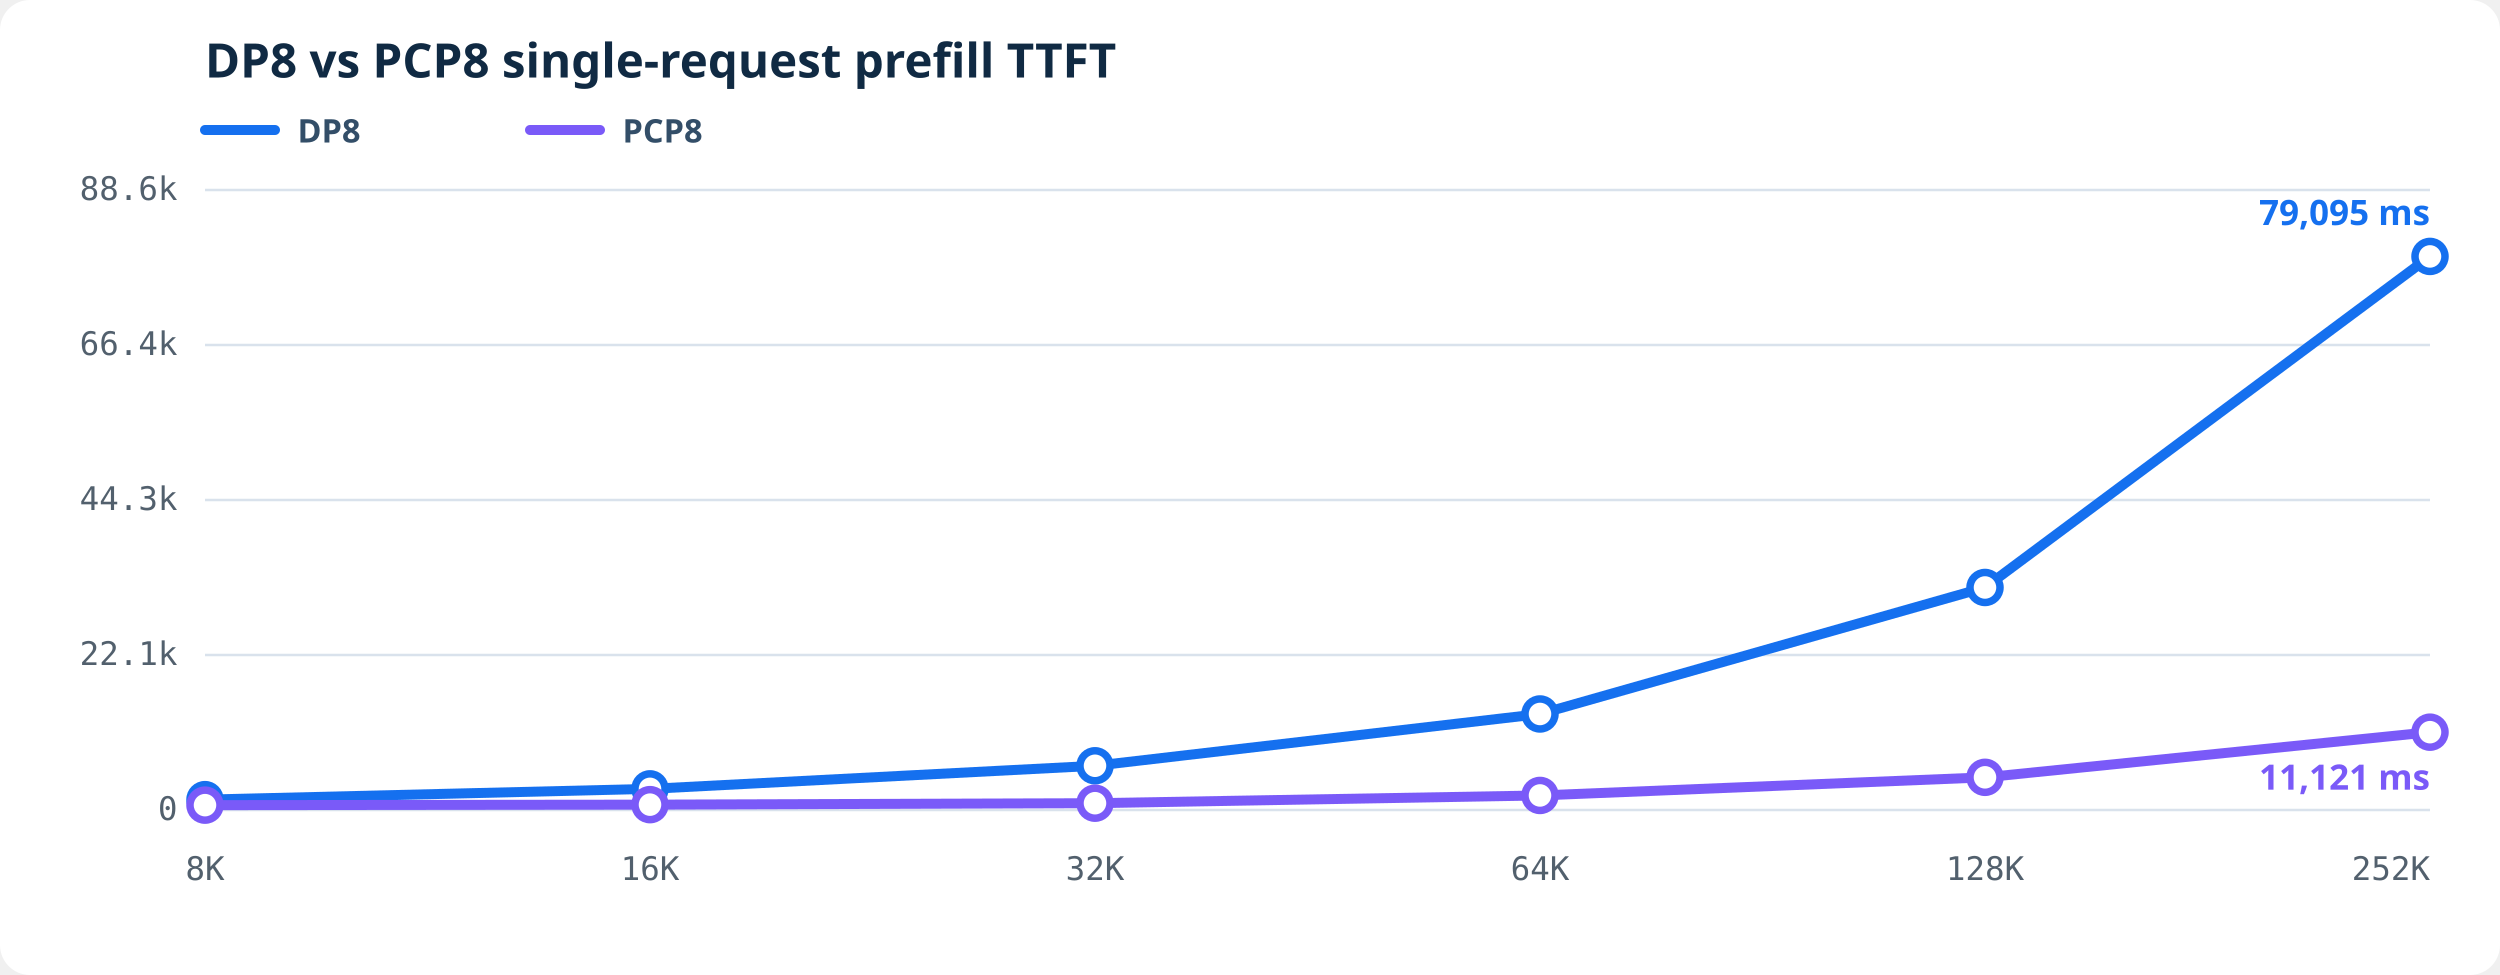
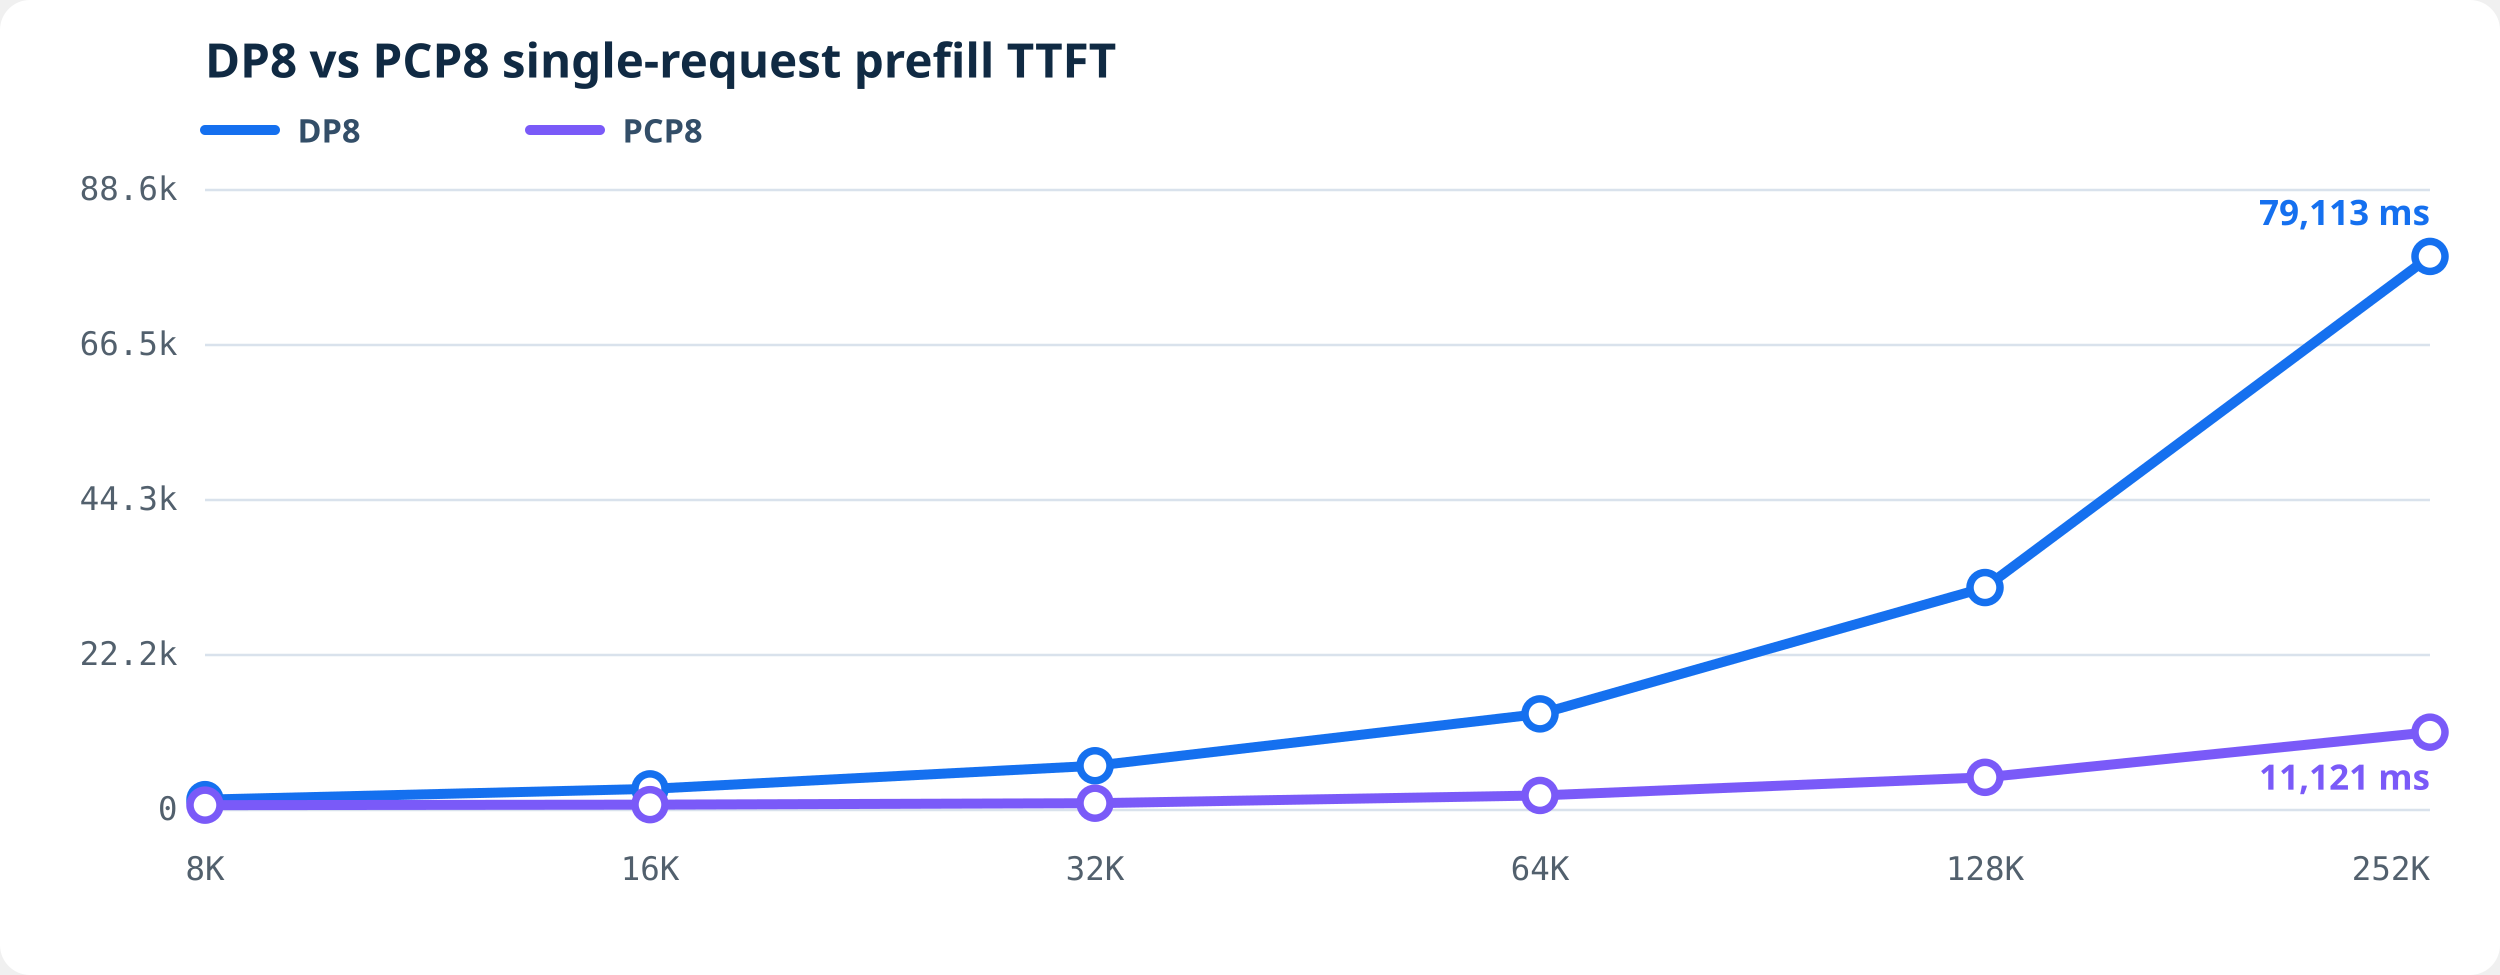
<svg xmlns="http://www.w3.org/2000/svg" viewBox="0 0 1000 390" role="img" aria-labelledby="prefill-ttft-title prefill-ttft-desc">
  <style>.bg{fill:#fff}.grid{stroke:#d9e2ec;stroke-width:1}.axis{fill:#52606d;font:13px ui-monospace,SFMono-Regular,Consolas,monospace}.heading{fill:#102a43;font:600 19px system-ui,sans-serif}.line{fill:none;stroke-width:4;stroke-linejoin:round;stroke-linecap:round}.dot{fill:#fff;stroke-width:3}.latest{stroke-width:3}.legend{fill:#334e68;font:600 13px system-ui,sans-serif}.value{font:600 14px system-ui,sans-serif}</style>
  <rect class="bg" width="1000" height="390" rx="12" />
  <text class="heading" x="82" y="31">DP8 vs PCP8 single-request prefill TTFT</text>
  <line x1="82" y1="52" x2="110" y2="52" stroke="#1570ef" stroke-width="4" stroke-linecap="round" />
  <text class="legend" x="119" y="57">DP8</text>
  <line x1="212" y1="52" x2="240" y2="52" stroke="#7a5af8" stroke-width="4" stroke-linecap="round" />
  <text class="legend" x="249" y="57">PCP8</text>
  <line class="grid" x1="82" y1="324.00" x2="972" y2="324.00" />
  <text class="axis" text-anchor="end" x="71" y="328.00">0</text>
  <line class="grid" x1="82" y1="262.00" x2="972" y2="262.00" />
-   <text class="axis" text-anchor="end" x="71" y="266.00">22.1k</text>
+   <text class="axis" text-anchor="end" x="71" y="266.00">22.2k</text>
  <line class="grid" x1="82" y1="200.00" x2="972" y2="200.00" />
  <text class="axis" text-anchor="end" x="71" y="204.00">44.3k</text>
  <line class="grid" x1="82" y1="138.00" x2="972" y2="138.00" />
-   <text class="axis" text-anchor="end" x="71" y="142.00">66.4k</text>
+   <text class="axis" text-anchor="end" x="71" y="142.00">66.5k</text>
  <line class="grid" x1="82" y1="76.00" x2="972" y2="76.00" />
  <text class="axis" text-anchor="end" x="71" y="80.00">88.6k</text>
  <text class="axis" text-anchor="middle" x="82.00" y="352">8K</text>
  <text class="axis" text-anchor="middle" x="260.00" y="352">16K</text>
  <text class="axis" text-anchor="middle" x="438.00" y="352">32K</text>
  <text class="axis" text-anchor="middle" x="616.00" y="352">64K</text>
  <text class="axis" text-anchor="middle" x="794.00" y="352">128K</text>
  <text class="axis" text-anchor="end" x="972.00" y="352">252K</text>
-   <polyline class="line" stroke="#1570ef" points="82.00,319.86 260.00,315.54 438.00,306.31 616.00,285.59 794.00,234.99 972.00,102.57" />
+   <polyline class="line" stroke="#1570ef" points="82.00,319.86 260.00,315.55 438.00,306.30 616.00,285.55 794.00,235.02 972.00,102.57" />
  <circle class="dot" fill="#fff" stroke="#1570ef" cx="82.00" cy="319.86" r="6" />
-   <circle class="dot" fill="#fff" stroke="#1570ef" cx="260.00" cy="315.54" r="6" />
-   <circle class="dot" fill="#fff" stroke="#1570ef" cx="438.00" cy="306.31" r="6" />
-   <circle class="dot" fill="#fff" stroke="#1570ef" cx="616.00" cy="285.59" r="6" />
-   <circle class="dot" fill="#fff" stroke="#1570ef" cx="794.00" cy="234.99" r="6" />
+   <circle class="dot" fill="#fff" stroke="#1570ef" cx="260.00" cy="315.55" r="6" />
+   <circle class="dot" fill="#fff" stroke="#1570ef" cx="438.00" cy="306.30" r="6" />
+   <circle class="dot" fill="#fff" stroke="#1570ef" cx="616.00" cy="285.55" r="6" />
+   <circle class="dot" fill="#fff" stroke="#1570ef" cx="794.00" cy="235.02" r="6" />
  <circle class="dot latest" fill="#1570ef" stroke="#1570ef" cx="972.00" cy="102.57" r="6" />
-   <text class="value" fill="#1570ef" text-anchor="end" x="972.00" y="90.00">79,095 ms</text>
+   <text class="value" fill="#1570ef" text-anchor="end" x="972.00" y="90.00">79,113 ms</text>
  <polyline class="line" stroke="#7a5af8" points="82.00,322.06 260.00,321.86 438.00,321.28 616.00,318.18 794.00,310.93 972.00,292.87" />
  <circle class="dot" fill="#fff" stroke="#7a5af8" cx="82.00" cy="322.06" r="6" />
  <circle class="dot" fill="#fff" stroke="#7a5af8" cx="260.00" cy="321.86" r="6" />
  <circle class="dot" fill="#fff" stroke="#7a5af8" cx="438.00" cy="321.28" r="6" />
  <circle class="dot" fill="#fff" stroke="#7a5af8" cx="616.00" cy="318.18" r="6" />
  <circle class="dot" fill="#fff" stroke="#7a5af8" cx="794.00" cy="310.93" r="6" />
  <circle class="dot latest" fill="#7a5af8" stroke="#7a5af8" cx="972.00" cy="292.87" r="6" />
  <text class="value" fill="#7a5af8" text-anchor="end" x="972.00" y="315.87">11,121 ms</text>
</svg>
